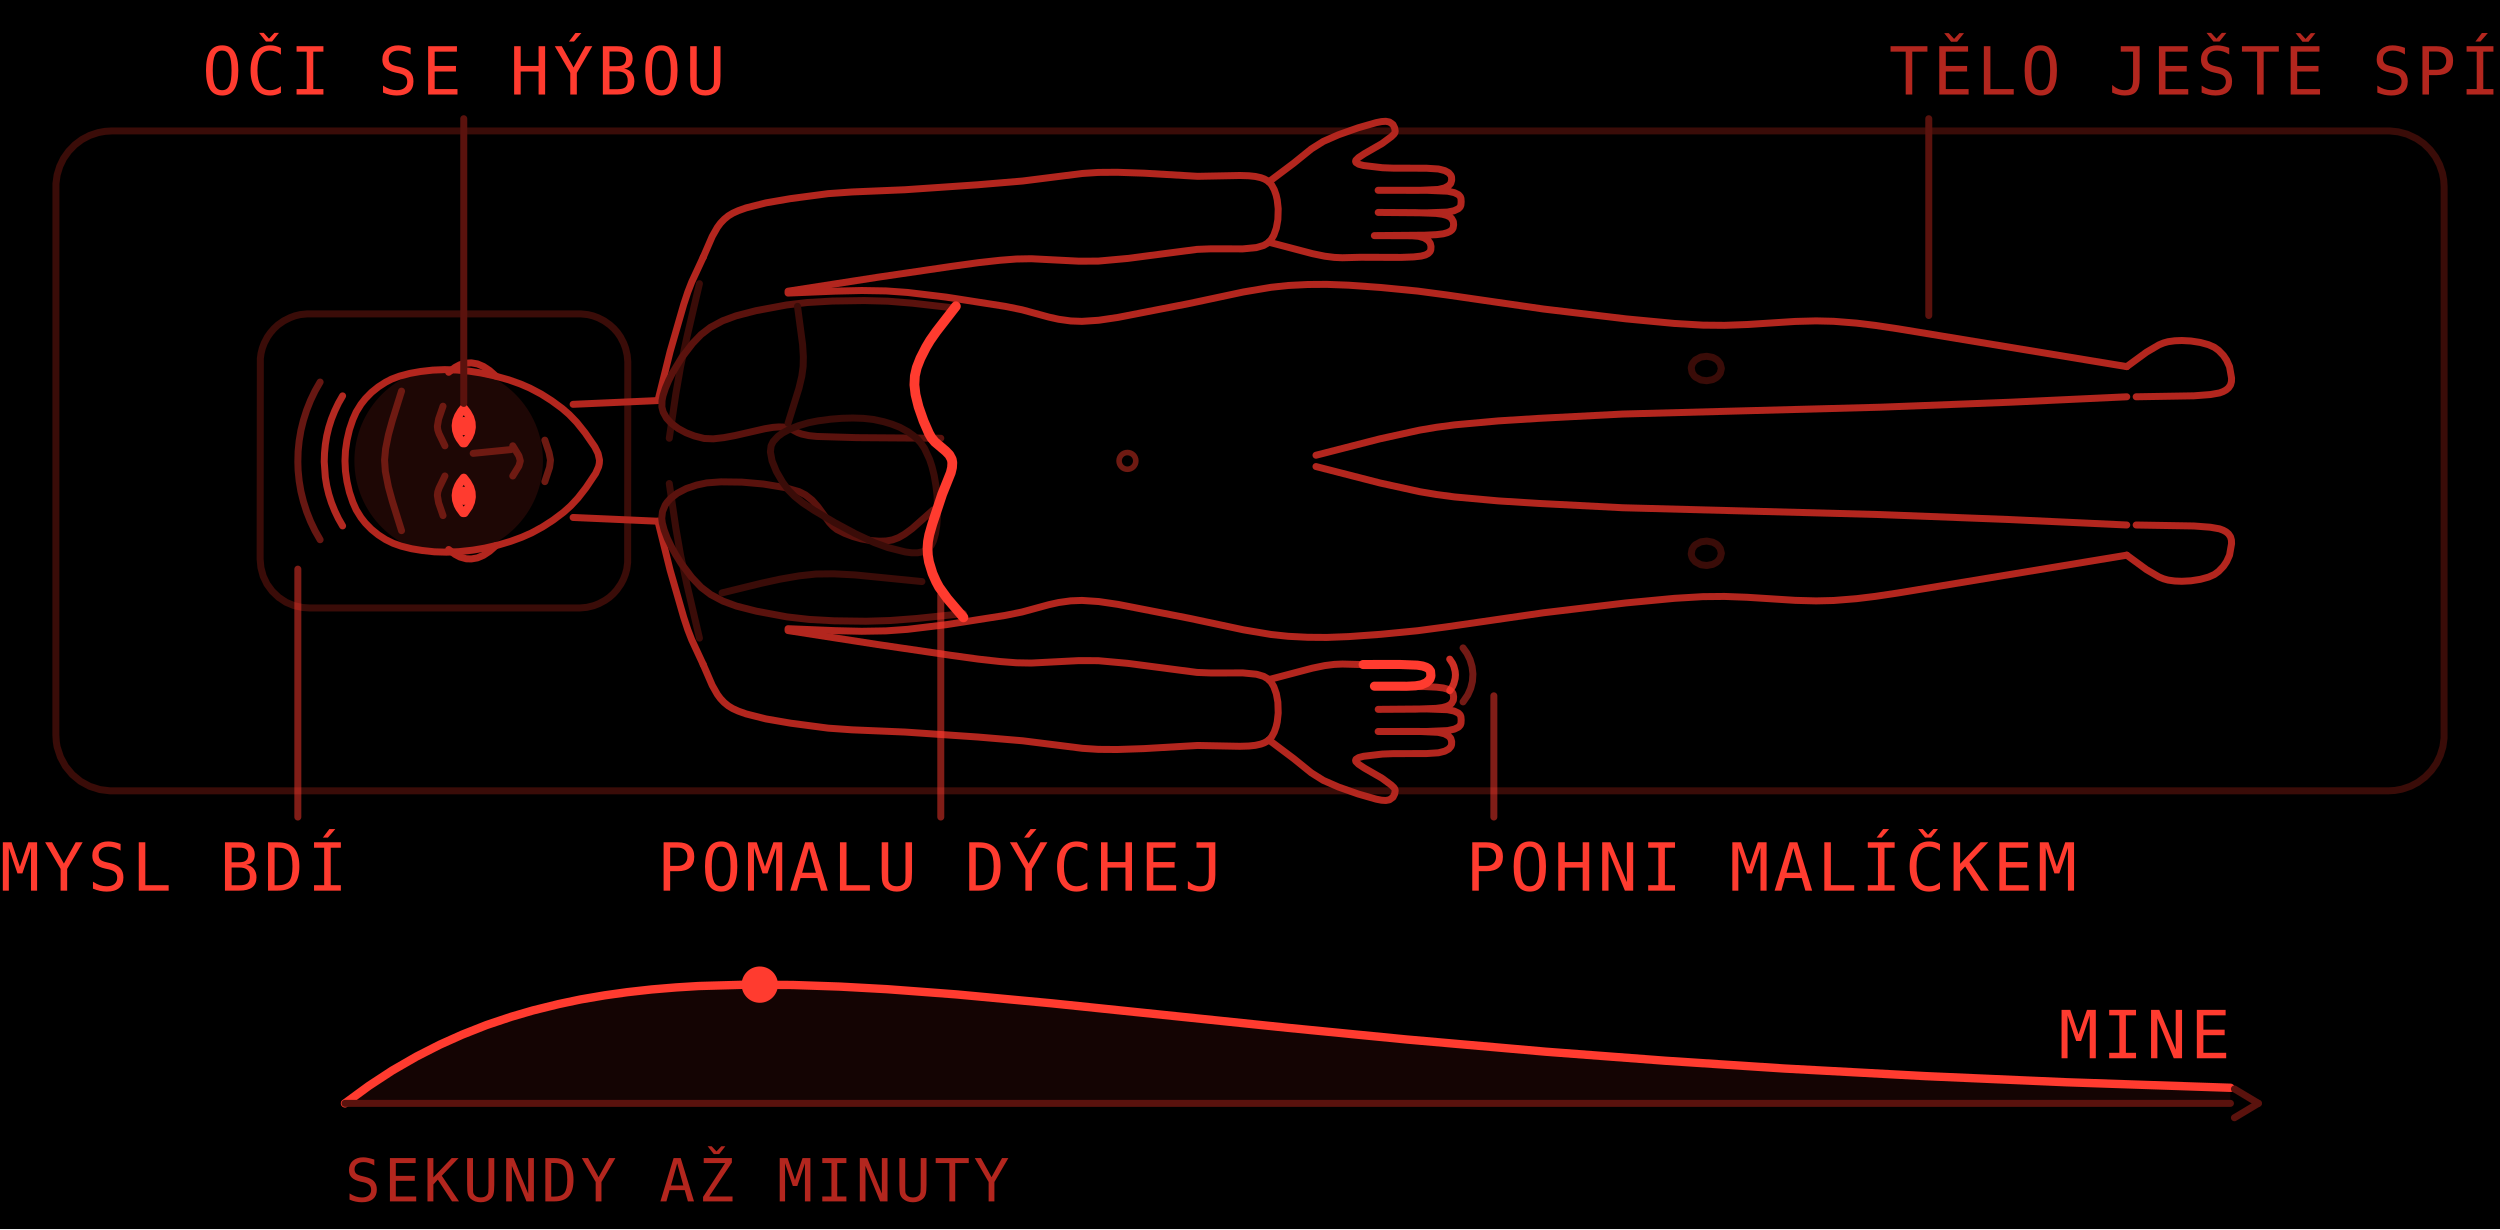
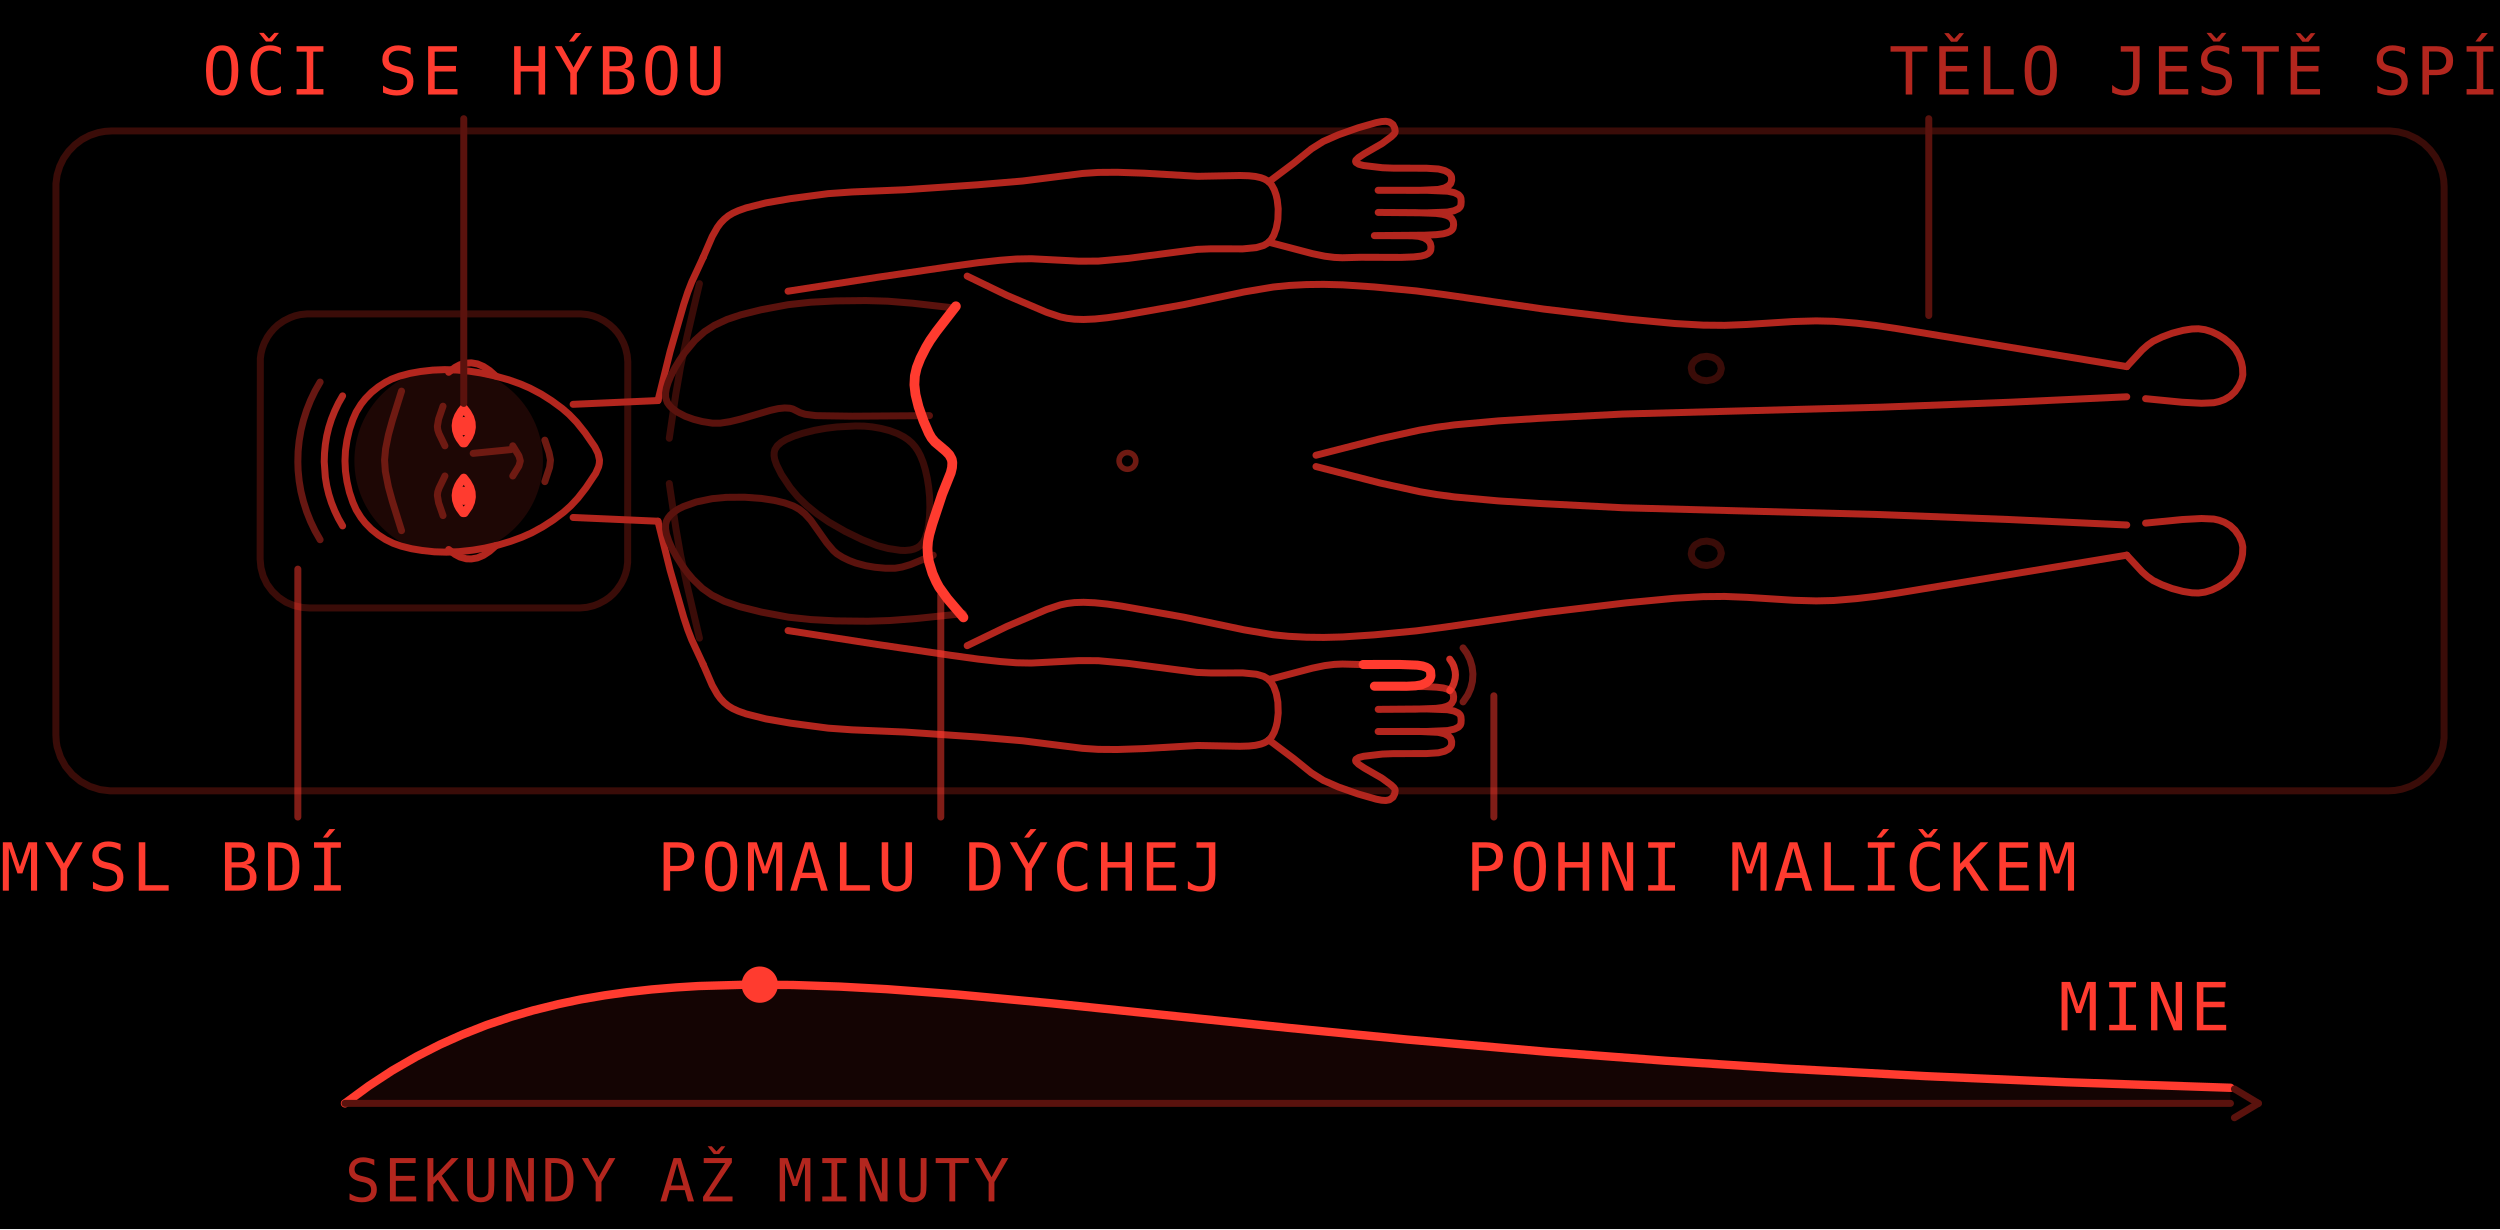
<svg xmlns="http://www.w3.org/2000/svg" width="358" height="176" viewBox="0 0 358 176" font-family="'JetBrains Mono', ui-monospace, monospace">
  <rect width="358" height="176" fill="#000000" />
  <path d="M8 105.25L8.01 26.28L8.18 25.05L8.56 23.81L9.1 22.69L9.83 21.66L10.72 20.74L11.73 19.98L12.83 19.4L14.05 18.99L15.04 18.81L16.01 18.75L342.22 18.75L343.44 18.88L344.69 19.21L346.05 19.85L347.09 20.57L348 21.46L348.76 22.47L349.34 23.58L349.76 24.8L349.94 25.79L350 26.75L349.99 105.72L349.82 106.95L349.44 108.19L348.9 109.31L348.17 110.34L347.28 111.26L346.27 112.02L345.17 112.6L343.95 113.01L342.96 113.19L341.99 113.25L15.78 113.25L14.31 113.07L12.84 112.6L11.52 111.88L10.35 110.91L9.38 109.74L8.66 108.42L8.18 106.95L8.06 106.21L8 105.25Z" fill="none" stroke="#3A0C08" stroke-width="1" stroke-linecap="round" stroke-linejoin="round" />
  <path d="M37.25 80.06L37.28 51.34L37.38 50.6L37.57 49.85L37.84 49.13L38.3 48.25L38.74 47.63L39.24 47.05L39.8 46.53L40.63 45.95L41.52 45.5L42.24 45.23L42.99 45.05L43.97 44.95L83.19 44.95L84.16 45.05L84.91 45.23L85.64 45.5L86.52 45.95L87.35 46.54L87.91 47.05L88.42 47.63L88.85 48.25L89.31 49.14L89.58 49.86L89.81 50.85L89.9 51.82L89.88 80.54L89.75 81.52L89.54 82.27L89.26 82.98L88.91 83.64L88.33 84.47L87.82 85.04L87.25 85.55L86.63 85.98L85.75 86.45L85.03 86.73L84.04 86.97L83.06 87.06L44.32 87.06L43.36 87L42.12 86.73L40.95 86.24L39.9 85.54L38.98 84.66L38.23 83.64L37.69 82.51L37.36 81.27L37.25 80.06Z" fill="none" stroke="#3A0C08" stroke-width="1" stroke-linecap="round" stroke-linejoin="round" />
  <circle cx="64.25" cy="66" r="13.5" fill="#FF3B2F" fill-opacity="0.12" />
  <path d="M49.06 75.31L48.46 74.26L47.93 73.15L47.46 71.98L47.08 70.78L46.79 69.58L46.59 68.36L46.43 66.12L46.47 64.88L46.59 63.64L46.79 62.42L47.08 61.22L47.46 60.02L47.93 58.85L48.46 57.74L49.06 56.69" fill="none" stroke="#FF3B2F" stroke-opacity="0.7" stroke-width="1" stroke-linecap="round" stroke-linejoin="round" />
  <path d="M45.84 77.29L45.11 76.01L44.47 74.67L43.91 73.26L43.45 71.81L43.09 70.36L42.84 68.88L42.69 67.38L42.65 66.13L42.69 64.62L42.84 63.12L43.09 61.64L43.45 60.19L43.91 58.74L44.47 57.33L45.11 55.99L45.84 54.71" fill="none" stroke="#FF3B2F" stroke-opacity="0.4" stroke-width="1" stroke-linecap="round" stroke-linejoin="round" />
  <path d="M49.4 66L49.47 64.54L49.69 63.03L50.04 61.52L50.53 60.07L51.01 58.99L51.69 57.89L52.32 57.09L53.2 56.19L54.18 55.4L55.22 54.73L56.07 54.29L57.22 53.86L58.69 53.47L60.21 53.2L61.96 53L63.68 52.93L65.44 52.99L67.21 53.15L68.94 53.42L70.92 53.85L72.88 54.4L74.51 54.98L75.89 55.58L77.5 56.43L78.98 57.37L80.51 58.49L81.52 59.37L82.58 60.47L83.78 61.97L85.18 64L85.64 64.93L85.85 65.88L85.82 66.36L85.72 66.83L85.3 67.78L83.91 69.85L82.75 71.34L81.71 72.45L80.72 73.34L79.19 74.49L77.72 75.44L76.13 76.31L74.73 76.93L73.12 77.52L71.41 78.03L69.43 78.49L67.71 78.78L65.69 79L63.93 79.07L62.21 79.02L60.46 78.83L58.94 78.58L57.46 78.21L56.3 77.8L55.22 77.27L54.18 76.6L53.2 75.81L52.32 74.91L51.69 74.11L51.01 73.01L50.53 71.93L50.04 70.48L49.69 68.97L49.47 67.46L49.4 66Z" fill="none" stroke="#B3261E" stroke-width="1" stroke-linecap="round" stroke-linejoin="round" />
  <path d="M64.25 53.31L65.16 52.61L65.85 52.24L66.55 52.02L67.49 51.96L68.36 52.11L69.23 52.48L70.11 53.06L71 53.85" fill="none" stroke="#B3261E" stroke-width="1" stroke-linecap="round" stroke-linejoin="round" />
  <path d="M63.71 63.84L62.87 62.1L62.69 61.56L62.63 61.06L62.81 60L63.44 58.17" fill="none" stroke="#6E1A12" stroke-width="1" stroke-linecap="round" stroke-linejoin="round" />
  <path d="M66.41 58.44L66.04 58.9L65.63 59.58L65.37 60.26L65.28 60.95L65.34 61.63L65.57 62.32L65.81 62.77L66.31 63.46L66.51 63.46L67.14 62.54L67.42 61.86L67.54 61.18L67.5 60.49L67.3 59.81L66.93 59.12L66.41 58.44" fill="none" stroke="#FF3B2F" stroke-width="1.2" stroke-linecap="round" stroke-linejoin="round" />
  <circle cx="66.41" cy="61.01" r="1.3" fill="#FF3B2F" />
  <path d="M64.25 78.69L65.16 79.39L65.85 79.76L66.78 80.02L67.49 80.04L68.36 79.89L69.23 79.52L70.11 78.94L71 78.15" fill="none" stroke="#B3261E" stroke-width="1" stroke-linecap="round" stroke-linejoin="round" />
  <path d="M63.71 68.16L62.87 69.9L62.69 70.44L62.63 70.94L62.81 72L63.44 73.83" fill="none" stroke="#6E1A12" stroke-width="1" stroke-linecap="round" stroke-linejoin="round" />
  <path d="M66.41 68.43L65.89 69.11L65.63 69.57L65.37 70.25L65.28 70.94L65.34 71.62L65.57 72.31L65.81 72.76L66.31 73.45L66.51 73.45L67.14 72.53L67.42 71.85L67.54 71.17L67.5 70.48L67.3 69.8L66.93 69.11L66.41 68.43" fill="none" stroke="#FF3B2F" stroke-width="1.2" stroke-linecap="round" stroke-linejoin="round" />
  <circle cx="66.41" cy="71" r="1.3" fill="#FF3B2F" />
  <path d="M57.5 56.01L56.17 60.26L55.62 62.27L55.22 64.26L55.07 65.89L55.18 67.49L55.62 69.73L56.17 71.74L57.5 75.99" fill="none" stroke="#6E1A12" stroke-width="1" stroke-linecap="round" stroke-linejoin="round" />
  <line x1="67.76" y1="64.92" x2="73.16" y2="64.38" fill="none" stroke="#6E1A12" stroke-width="1" stroke-linecap="round" stroke-linejoin="round" />
  <path d="M73.43 63.84L74.31 65.28L74.51 66L74.31 66.72L73.43 68.16" fill="none" stroke="#6E1A12" stroke-width="1" stroke-linecap="round" stroke-linejoin="round" />
  <path d="M78.02 63.03L78.62 64.81L78.83 65.88L78.7 66.92L78.02 68.97" fill="none" stroke="#6E1A12" stroke-width="1" stroke-linecap="round" stroke-linejoin="round" />
  <line x1="82.07" y1="57.9" x2="94.22" y2="57.36" fill="none" stroke="#B3261E" stroke-width="1" stroke-linecap="round" stroke-linejoin="round" />
  <path d="M94.22 57.36L95.96 50.35L97.91 43.59L98.5 41.81L99.06 40.37L100.7 36.84" fill="none" stroke="#B3261E" stroke-width="1" stroke-linecap="round" stroke-linejoin="round" />
  <path d="M95.84 62.76L96.78 56.39L97.46 52.48L98.38 48.22L100.16 40.62" fill="none" stroke="#3A0C08" stroke-width="1" stroke-linecap="round" stroke-linejoin="round" />
-   <path d="M112.85 41.97L119.59 41.69L123.4 41.6L126.89 41.66L129.97 41.88L135.52 42.55L143.93 43.87L146.35 44.36L150.2 45.41L151.6 45.72L153.33 45.96L154.93 46.02L157.34 45.86L160.11 45.45L170.36 43.45L178.06 41.81L182.03 41.14L184.48 40.88L187.27 40.74L189.99 40.72L193.14 40.84L197.75 41.17L202.99 41.68L207.19 42.24L221.01 44.25L232.83 45.66L239.79 46.32L243.85 46.56L246.95 46.59L250.18 46.47L257.07 46.03L260.06 45.95L262.58 46.01L265.85 46.27L268.56 46.6L271.76 47.08L304.55 52.5" fill="none" stroke="#B3261E" stroke-width="1" stroke-linecap="round" stroke-linejoin="round" />
+   <path d="M138.5 39.54L144.2 42.3L149.87 44.72L151.85 45.38L152.81 45.58L153.87 45.71L155.17 45.75L156.79 45.68L158.55 45.5L160.68 45.19L169.48 43.63L178.13 41.81L182.34 41.1L184.54 40.88L187.09 40.75L189.56 40.72L192.27 40.79L196.8 41.09L202.81 41.66L206.99 42.21L221.06 44.26L232.87 45.67L239.83 46.33L243.89 46.56L246.98 46.59L250.21 46.46L256.85 46.04L260.08 45.95L262.6 46.01L265.87 46.28L268.58 46.6L271.78 47.08L304.55 52.5" fill="none" stroke="#B3261E" stroke-width="1" stroke-linecap="round" stroke-linejoin="round" />
  <path d="M188.45 65.19L197.61 62.84L203.31 61.59L205.74 61.18L208.29 60.84L214.58 60.27L220.34 59.91L232.38 59.29L269.31 58.31L288.05 57.59L304.55 56.82" fill="none" stroke="#B3261E" stroke-width="1" stroke-linecap="round" stroke-linejoin="round" />
-   <path d="M304.55 52.5L307.38 50.43L309.17 49.38L309.83 49.11L310.47 48.93L311.43 48.8L312.44 48.76L313.74 48.83L315.09 49.04L316.26 49.36L317.09 49.73L317.71 50.18L318.4 50.9L318.85 51.57L319.27 52.5L319.56 54.15L319.54 54.65L319.41 55.12L319.13 55.54L318.78 55.84L318.36 56.07L317.83 56.27L316.52 56.5L314.17 56.68L305.9 56.82" fill="none" stroke="#B3261E" stroke-width="1" stroke-linecap="round" stroke-linejoin="round" />
+   <path d="M304.55 52.5L306.76 50.11L307.53 49.43L308.34 48.86L309.6 48.26L311.05 47.72L312.6 47.31L313.88 47.11L314.82 47.08L315.76 47.21L316.72 47.51L317.65 47.95L318.54 48.51L319.51 49.33L320.11 50.03L320.61 50.89L320.97 51.85L321.13 52.64L321.17 53.67L321.03 54.36L320.65 55.22L320.06 56.07L319.36 56.73L318.53 57.22L317.77 57.5L317.02 57.67L315.26 57.75L312.48 57.6L307.25 57.09" fill="none" stroke="#B3261E" stroke-width="1" stroke-linecap="round" stroke-linejoin="round" />
  <path d="M100.7 36.84L101.99 33.86L102.72 32.57L103.17 31.96L103.7 31.4L104.3 30.91L104.93 30.53L105.72 30.17L106.84 29.77L109.69 29.05L113.22 28.44L118.59 27.73L122 27.49L129.61 27.17L140.01 26.46L146.45 25.92L155 24.84L157.28 24.69L159.98 24.67L163.85 24.8L171.51 25.25L177.55 25.13L178.84 25.17L179.77 25.27L180.57 25.45L181.05 25.63L181.46 25.86L181.81 26.14L182.1 26.49L182.47 27.16L182.74 27.93L182.9 28.63L183.04 29.9L182.99 31.45L182.77 32.66L182.41 33.67L182.03 34.31L181.56 34.79L180.95 35.15L179.92 35.45L177.98 35.64L173.43 35.63L171.41 35.71L161.47 37.01L157.26 37.39L154.48 37.4L147.67 37.05L145.55 37.09L143.21 37.27L140.13 37.61L136.16 38.16L125.7 39.7L112.85 41.7" fill="none" stroke="#B3261E" stroke-width="1" stroke-linecap="round" stroke-linejoin="round" />
  <path d="M181.7 34.68L187.93 36.32L189.72 36.69L191.08 36.86L192.23 36.91L194.89 36.84L200.62 36.86L202.44 36.79L203.51 36.67L204.12 36.51L204.52 36.3L204.79 36.02L204.89 35.77L204.92 35.3L204.81 34.84L204.51 34.43L203.93 34.06L203.15 33.84L202.19 33.76L196.81 33.74L204.05 33.68L205.71 33.6L206.68 33.48L207.26 33.32L207.66 33.13L207.93 32.91L208.08 32.67L208.16 32.19L208.12 31.73L207.86 31.27L207.58 31.04L207.15 30.84L206.55 30.68L205.64 30.56L202.75 30.45L197.36 30.42L204.28 30.48L207.28 30.37L208.22 30.18L208.84 29.89L209.1 29.62L209.2 29.37L209.24 28.89L209.21 28.42L209.12 28.17L208.86 27.88L208.27 27.59L207.31 27.38L204.32 27.25L197.35 27.25L203.21 27.26L205.95 27.13L206.85 26.92L207.44 26.6L207.74 26.28L207.88 25.8L207.86 25.35L207.77 25.11L207.46 24.74L206.89 24.43L205.99 24.2L204.26 24.09L199.52 24.08L197.97 24.02L195.26 23.7L194.57 23.52L194.18 23.27L194.12 23.11L194.16 22.95L194.55 22.56L195.38 22.01L197.9 20.56L199.24 19.57L199.62 19.2L199.75 18.99L199.79 18.78L199.72 18.33L199.48 17.84L198.97 17.47L198.44 17.37L197.83 17.41L197.07 17.56L194.49 18.3L191.67 19.3L189.5 20.25L187.78 21.33L185.27 23.36L181.7 26.04" fill="none" stroke="#B3261E" stroke-width="1" stroke-linecap="round" stroke-linejoin="round" />
  <path d="M246.5 52.77L246.33 53.46L246 53.89L245.78 54.08L245.26 54.36L244.41 54.52L243.56 54.41L242.78 53.99L242.58 53.79L242.3 53.34L242.18 52.66L242.3 52.2L242.42 51.97L242.78 51.55L243.56 51.13L244.41 51.02L245.26 51.18L245.78 51.46L246 51.65L246.33 52.08L246.5 52.77Z" fill="none" stroke="#3A0C08" stroke-width="1" stroke-linecap="round" stroke-linejoin="round" />
  <line x1="82.07" y1="74.1" x2="94.22" y2="74.64" fill="none" stroke="#B3261E" stroke-width="1" stroke-linecap="round" stroke-linejoin="round" />
  <path d="M94.22 74.64L95.96 81.65L97.91 88.41L98.5 90.19L99.06 91.63L100.7 95.16" fill="none" stroke="#B3261E" stroke-width="1" stroke-linecap="round" stroke-linejoin="round" />
  <path d="M95.84 69.24L96.78 75.61L97.46 79.52L98.38 83.78L100.16 91.38" fill="none" stroke="#3A0C08" stroke-width="1" stroke-linecap="round" stroke-linejoin="round" />
-   <path d="M112.85 90.03L119.59 90.31L123.4 90.4L126.89 90.34L129.97 90.12L135.52 89.45L143.93 88.13L146.35 87.64L150.2 86.59L151.6 86.28L153.33 86.04L154.93 85.98L157.34 86.14L160.11 86.55L170.36 88.55L178.06 90.19L182.03 90.86L184.48 91.12L187.27 91.26L189.99 91.28L193.14 91.16L197.75 90.83L202.99 90.32L207.19 89.76L221.01 87.75L232.83 86.34L239.79 85.68L243.85 85.44L246.95 85.41L250.18 85.53L257.07 85.97L260.06 86.05L262.58 85.99L265.85 85.73L268.56 85.4L271.76 84.92L304.55 79.5" fill="none" stroke="#B3261E" stroke-width="1" stroke-linecap="round" stroke-linejoin="round" />
+   <path d="M138.5 92.46L144.2 89.7L149.87 87.28L151.85 86.62L152.81 86.42L153.87 86.29L155.17 86.25L156.79 86.32L158.55 86.5L160.68 86.81L169.48 88.37L178.13 90.19L182.34 90.9L184.54 91.12L187.09 91.25L189.56 91.28L192.27 91.21L196.8 90.91L202.81 90.34L206.99 89.79L221.06 87.74L232.87 86.33L239.83 85.67L243.89 85.44L246.98 85.41L250.21 85.54L256.85 85.96L260.08 86.05L262.6 85.99L265.87 85.72L268.58 85.4L271.78 84.92L304.55 79.5" fill="none" stroke="#B3261E" stroke-width="1" stroke-linecap="round" stroke-linejoin="round" />
  <path d="M188.45 66.81L197.61 69.16L203.31 70.41L205.74 70.82L208.29 71.16L214.58 71.73L220.34 72.09L232.38 72.71L269.31 73.69L287.81 74.4L304.55 75.18" fill="none" stroke="#B3261E" stroke-width="1" stroke-linecap="round" stroke-linejoin="round" />
-   <path d="M304.55 79.5L307.38 81.57L309.17 82.62L309.83 82.89L310.47 83.07L311.43 83.2L312.44 83.24L313.74 83.17L315.09 82.96L316.26 82.64L317.09 82.27L317.71 81.82L318.4 81.1L318.85 80.43L319.27 79.5L319.56 77.85L319.54 77.35L319.41 76.88L319.13 76.46L318.78 76.16L318.36 75.93L317.83 75.73L316.52 75.5L314.17 75.32L305.9 75.18" fill="none" stroke="#B3261E" stroke-width="1" stroke-linecap="round" stroke-linejoin="round" />
+   <path d="M304.55 79.5L306.76 81.89L307.53 82.57L308.34 83.14L309.6 83.74L311.05 84.28L312.6 84.69L313.88 84.89L314.82 84.92L315.76 84.79L316.72 84.49L317.65 84.05L318.54 83.49L319.51 82.67L320.11 81.97L320.61 81.11L320.97 80.15L321.13 79.36L321.17 78.33L321.03 77.64L320.65 76.78L320.06 75.93L319.36 75.27L318.53 74.78L317.77 74.5L317.02 74.33L315.26 74.25L312.48 74.4L307.25 74.91" fill="none" stroke="#B3261E" stroke-width="1" stroke-linecap="round" stroke-linejoin="round" />
  <path d="M100.7 95.16L101.99 98.14L102.72 99.43L103.17 100.04L103.7 100.6L104.3 101.09L104.93 101.47L105.72 101.83L106.84 102.23L109.69 102.95L113.22 103.56L118.59 104.27L122 104.51L129.61 104.83L140.01 105.54L146.45 106.08L155 107.16L157.28 107.31L159.98 107.33L163.85 107.2L171.51 106.75L177.55 106.87L178.84 106.83L179.77 106.73L180.57 106.55L181.05 106.37L181.46 106.14L181.81 105.86L182.1 105.51L182.47 104.84L182.74 104.07L182.9 103.37L183.04 102.1L182.99 100.55L182.77 99.34L182.41 98.33L182.03 97.69L181.56 97.21L180.95 96.85L179.92 96.55L177.98 96.36L173.43 96.37L171.41 96.29L161.47 94.99L157.26 94.61L154.48 94.6L147.67 94.95L145.55 94.91L143.21 94.73L140.13 94.39L136.16 93.84L125.7 92.3L112.85 90.3" fill="none" stroke="#B3261E" stroke-width="1" stroke-linecap="round" stroke-linejoin="round" />
  <path d="M181.7 97.32L187.93 95.68L189.72 95.31L191.08 95.14L192.23 95.09L194.89 95.16L200.62 95.14L202.44 95.21L203.51 95.33L204.12 95.49L204.52 95.7L204.79 95.98L204.89 96.23L204.92 96.7L204.81 97.16L204.51 97.57L203.93 97.94L203.15 98.16L202.19 98.24L196.81 98.26L204.05 98.32L205.71 98.4L206.68 98.52L207.26 98.68L207.66 98.87L207.93 99.09L208.08 99.33L208.16 99.81L208.12 100.27L207.86 100.73L207.58 100.96L207.15 101.16L206.55 101.32L205.64 101.44L202.75 101.55L197.36 101.58L204.28 101.52L207.28 101.63L208.22 101.82L208.84 102.11L209.1 102.38L209.2 102.63L209.24 103.11L209.21 103.58L209.12 103.83L208.86 104.12L208.27 104.41L207.31 104.62L204.32 104.75L197.35 104.75L203.21 104.74L205.95 104.87L206.85 105.08L207.44 105.4L207.74 105.72L207.88 106.2L207.86 106.65L207.77 106.89L207.46 107.26L206.89 107.57L205.99 107.8L204.26 107.91L199.52 107.92L197.97 107.98L195.26 108.3L194.57 108.48L194.18 108.73L194.12 108.89L194.16 109.05L194.55 109.44L195.38 109.99L197.9 111.44L199.24 112.43L199.62 112.8L199.75 113.01L199.79 113.22L199.72 113.67L199.48 114.16L198.97 114.53L198.44 114.63L197.83 114.59L197.07 114.44L194.49 113.7L191.67 112.7L189.5 111.75L187.78 110.67L185.27 108.64L181.7 105.96" fill="none" stroke="#B3261E" stroke-width="1" stroke-linecap="round" stroke-linejoin="round" />
  <path d="M246.5 79.23L246.33 79.92L246 80.35L245.78 80.54L245.26 80.82L244.41 80.98L243.56 80.87L242.78 80.45L242.42 80.03L242.3 79.8L242.18 79.34L242.3 78.66L242.58 78.21L242.78 78.01L243.56 77.59L244.41 77.48L245.26 77.64L245.78 77.92L246 78.11L246.33 78.54L246.5 79.23Z" fill="none" stroke="#3A0C08" stroke-width="1" stroke-linecap="round" stroke-linejoin="round" />
  <circle cx="161.45" cy="66" r="1.2" fill="none" stroke="#6E1A12" stroke-width="0.8" stroke-linecap="round" stroke-linejoin="round" />
-   <path d="M134.72 62.76L122.67 62.67L116.98 62.5L115.83 62.38L114.78 62.15L114.25 61.95L113.22 61.4L112.79 61.25L112.1 61.15L111.49 61.14L110.69 61.2L109.54 61.39L105.26 62.37L103.65 62.67L102.15 62.84L100.84 62.79L99.43 62.43L98.24 61.97L97.13 61.37L96.12 60.61L95.45 59.88L94.97 59.01L94.78 58.28L94.8 57.37L94.94 56.66L95.29 55.59L95.75 54.49L96.32 53.36L97.64 51.18L99.19 49.16L100.39 47.91L101.73 46.88L103.48 45.94L105.4 45.23L108.26 44.49L112.65 43.67L115.59 43.32L119.19 43.11L123.76 43.04L127.14 43.13L130.69 43.42L136.88 44.13" fill="none" stroke="#5A120D" stroke-width="1" stroke-linecap="round" stroke-linejoin="round" />
-   <path d="M133.64 73.02L130.62 75.7L129.54 76.49L128.67 76.99L127.81 77.31L126.9 77.47L125.91 77.5L124.62 77.4L123.34 77.17L122.11 76.82L120.94 76.37L119.86 75.83L119.29 75.38L118.78 74.84L117.12 72.56L116.29 71.62L115.34 70.87L114.42 70.4L112.34 69.81L109.31 69.31L106.25 69.04L103.23 69L101.21 69.15L99.76 69.46L98.28 69.96L96.99 70.63L96.02 71.38L95.52 71.94L95.25 72.34L94.87 73.26L94.76 74.23L94.84 74.89L95.11 75.9L95.56 77.1L96.1 78.22L96.73 79.37L97.52 80.65L99.05 82.68L100.42 84.12L101.77 85.14L103.53 86.08L105.45 86.79L108.31 87.52L112.7 88.34L115.86 88.7L119.44 88.9L124.03 88.96L127.41 88.86L131.24 88.57L137.96 87.87" fill="none" stroke="#5A120D" stroke-width="1" stroke-linecap="round" stroke-linejoin="round" />
-   <path d="M110.42 63.84L110.72 63.23L111.4 62.49L112.07 62L113.15 61.43L114.32 60.97L115.77 60.54L117.12 60.27L118.92 60.03L120.55 59.9L122.14 59.86L123.66 59.91L125.02 60.06L126.52 60.38L127.72 60.74L128.86 61.19L129.99 61.81L130.81 62.39L131.36 62.88L131.85 63.42L132.38 64.2L133.13 65.81L133.46 66.82L133.77 68.07L134.03 69.57L134.19 70.99L134.26 73.72L134.14 75.28L133.95 76.44L133.67 77.44L133.38 78.05L132.99 78.53L132.6 78.82L132.15 79.01L131.39 79.16L130.56 79.16L129.64 79.04L127.14 78.41L125.2 77.7L122.52 76.45L119.54 74.85L116.58 73.09L114.99 72.04L113.79 71.08L112.92 70.2L112.06 69.04L111.17 67.5L110.56 66L110.32 64.71L110.42 63.84Z" fill="none" stroke="#3A0C08" stroke-width="1" stroke-linecap="round" stroke-linejoin="round" />
-   <path d="M114.2 43.86L114.93 49.32L115.04 51.09L115.01 52.48L114.82 53.87L114.41 55.6L112.85 60.6" fill="none" stroke="#3A0C08" stroke-width="1" stroke-linecap="round" stroke-linejoin="round" />
-   <path d="M103.4 84.9L108.95 83.54L111.69 82.94L114.45 82.46L116.85 82.2L119.39 82.17L122.46 82.33L132.02 83.28" fill="none" stroke="#3A0C08" stroke-width="1" stroke-linecap="round" stroke-linejoin="round" />
+   <path d="M133.1 59.52L122.04 59.6L116.84 59.52L115.28 59.32L114.59 59.1L113.54 58.57L113.12 58.46L112.37 58.42L111.45 58.51L110.33 58.76L106.14 59.99L104.58 60.37L103.12 60.6L102.04 60.6L100.58 60.37L99.34 60.05L98.14 59.62L97 59.02L96.22 58.44L95.87 58.07L95.57 57.65L95.32 56.96L95.3 56.3L95.43 55.56L95.68 54.75L96.04 53.88L96.61 52.74L97.29 51.61L98.03 50.53L99.5 48.75L100.88 47.5L102.31 46.58L104.14 45.73L106.09 45.08L108.98 44.36L112.86 43.63L116.07 43.28L119.69 43.09L123.99 43.04L127.13 43.13L130.68 43.42L136.88 44.13" fill="none" stroke="#5A120D" stroke-width="1" stroke-linecap="round" stroke-linejoin="round" />
+   <path d="M133.64 79.5L130.4 80.84L129.18 81.2L128.19 81.37L126.77 81.37L125.28 81.23L123.98 81.01L122.53 80.62L121.59 80.26L120.68 79.82L119.86 79.31L119.34 78.85L118.38 77.72L116.1 74.5L115.25 73.57L114.47 72.94L113.61 72.46L112.35 72.01L110.9 71.66L109.07 71.38L106.61 71.2L103.99 71.22L101.98 71.41L99.72 71.88L97.86 72.54L97.17 72.88L96.53 73.3L96 73.76L95.67 74.18L95.44 74.62L95.31 75.1L95.31 75.75L95.44 76.5L95.78 77.52L96.28 78.63L96.91 79.78L97.61 80.88L98.38 81.94L99.21 82.93L100.57 84.25L101.93 85.21L103.72 86.1L105.92 86.87L109.04 87.65L112.92 88.38L116.1 88.72L119.68 88.91L124.27 88.96L127.4 88.86L131.24 88.57L137.96 87.87" fill="none" stroke="#5A120D" stroke-width="1" stroke-linecap="round" stroke-linejoin="round" />
+   <path d="M110.96 64.38L111.31 63.83L111.86 63.35L112.58 62.92L113.76 62.42L114.96 62.04L116.64 61.62L118.27 61.33L119.84 61.14L122.51 61L123.77 61.02L124.9 61.13L126.16 61.35L127.37 61.66L128.51 62.08L129.42 62.55L130.04 62.97L130.6 63.46L131.07 64.01L131.46 64.59L131.8 65.24L132.19 66.2L132.5 67.23L132.78 68.48L132.98 69.73L133.12 71.14L133.16 72.61L133.11 73.9L133.01 74.94L132.81 76.07L132.5 77.04L132.2 77.63L131.77 78.14L131.36 78.42L130.91 78.62L130.41 78.75L129.62 78.83L128.93 78.81L127.17 78.54L125.59 78.12L123.44 77.27L121.03 76.1L118.7 74.76L117.05 73.62L115.53 72.38L114.23 71.12L113.15 69.82L111.9 67.95L111.2 66.55L110.93 65.76L110.85 65.26L110.86 64.8L110.96 64.38Z" fill="none" stroke="#3A0C08" stroke-width="1" stroke-linecap="round" stroke-linejoin="round" />
  <path d="M136.88 43.86L134.08 47.48L133.19 48.75L132.61 49.72L131.8 51.31L131.28 52.64L131.01 53.82L130.94 55.11L131.1 56.49L131.54 58.26L132.25 60.29L133.02 62.05L133.39 62.7L133.88 63.29L135.42 64.59L135.95 65.14L136.29 65.78L136.37 66.25L136.33 66.95L136.15 67.7L134.92 70.77L133.5 75.06L133.07 76.57L132.89 77.53L132.82 78.48L132.87 79.5L133.03 80.47L133.53 82.11L134.04 83.26L134.48 84.08L135.67 85.73L137.96 88.41" fill="none" stroke="#FF3B2F" stroke-width="1.4" stroke-linecap="round" stroke-linejoin="round" />
  <path d="M195.2 95.16L200.42 95.15L202.95 95.25L203.72 95.37L204.25 95.55L204.6 95.76L204.85 96.11L204.91 96.81L204.75 97.28L204.27 97.76L203.54 98.07L202.71 98.21L201.47 98.27L196.82 98.26" fill="none" stroke="#FF3B2F" stroke-width="1.3" stroke-linecap="round" stroke-linejoin="round" />
  <path d="M207.6 94.39L207.99 94.97L208.19 95.41L208.38 96.14L208.42 96.64L208.38 97.15L208.19 97.88L207.99 98.32L207.6 98.9" fill="none" stroke="#FF3B2F" stroke-opacity="0.8" stroke-width="1" stroke-linecap="round" stroke-linejoin="round" />
  <path d="M209.51 92.78L210.07 93.56L210.51 94.47L210.8 95.46L210.92 96.51L210.85 97.57L210.6 98.58L210.19 99.51L209.51 100.51" fill="none" stroke="#FF3B2F" stroke-opacity="0.45" stroke-width="1" stroke-linecap="round" stroke-linejoin="round" />
  <text x="66.41" y="13.54" text-anchor="middle" font-size="9.5" font-weight="500" letter-spacing="0.57" fill="#FF3B2F">OČI SE HÝBOU</text>
  <line x1="66.41" y1="17" x2="66.41" y2="57.77" fill="none" stroke="#5A120D" stroke-width="1" stroke-linecap="round" stroke-linejoin="round" />
  <text x="358" y="13.54" text-anchor="end" font-size="9.5" font-weight="500" letter-spacing="0.57" fill="#B3261E">TĚLO JEŠTĚ SPÍ</text>
  <line x1="276.2" y1="17" x2="276.2" y2="45.18" fill="none" stroke="#5A120D" stroke-width="1" stroke-linecap="round" stroke-linejoin="round" />
  <text x="0" y="127.54" text-anchor="start" font-size="9.5" font-weight="500" letter-spacing="0.57" fill="#FF3B2F">MYSL BDÍ</text>
  <line x1="42.65" y1="117" x2="42.65" y2="81.5" fill="none" stroke="#FF3B2F" stroke-opacity="0.5" stroke-width="1" stroke-linecap="round" stroke-linejoin="round" />
  <text x="134.72" y="127.54" text-anchor="middle" font-size="9.5" font-weight="500" letter-spacing="0.57" fill="#FF3B2F">POMALU DÝCHEJ</text>
  <line x1="134.72" y1="117" x2="134.72" y2="85.2" fill="none" stroke="#FF3B2F" stroke-opacity="0.5" stroke-width="1" stroke-linecap="round" stroke-linejoin="round" />
  <text x="209.92" y="127.54" text-anchor="start" font-size="9.5" font-weight="500" letter-spacing="0.57" fill="#FF3B2F">POHNI MALÍČKEM</text>
  <path d="M213.92 117L213.92 99.64" fill="none" stroke="#FF3B2F" stroke-opacity="0.5" stroke-width="1" stroke-linecap="round" stroke-linejoin="round" />
  <path d="M49.4 158L52.83 155.49L56.17 153.3L59.64 151.3L62.98 149.6L66.17 148.16L69.66 146.79L73.21 145.6L76.33 144.69L79.97 143.79L83.16 143.12L86.6 142.53L89.82 142.08L93.3 141.69L96.79 141.4L100.03 141.2L106.78 141.01L113.53 141.05L120.27 141.28L127.01 141.65L136.98 142.4L150.67 143.68L184.48 147.19L201.4 148.85L221.32 150.6L238.52 151.9L255.48 153.01L275.7 154.1L295.68 154.97L319.4 155.78L319.37 158L49.4 158Z" fill="#FF3B2F" fill-opacity="0.08" />
  <path d="M49.4 158L52.83 155.49L56.17 153.3L59.64 151.3L62.98 149.6L66.17 148.17L69.66 146.79L73.21 145.6L76.33 144.69L79.97 143.79L83.15 143.12L86.6 142.53L89.82 142.08L93.3 141.69L96.79 141.4L100.03 141.2L106.77 141.01L113.52 141.05L120.27 141.28L127.01 141.65L136.98 142.4L150.67 143.68L184.48 147.19L201.39 148.85L221.31 150.6L238.51 151.9L255.47 153.01L275.69 154.1L295.92 154.98L319.4 155.77" fill="none" stroke="#FF3B2F" stroke-width="1.2" stroke-linecap="round" stroke-linejoin="round" />
  <line x1="49.4" y1="158" x2="319.4" y2="158" fill="none" stroke="#5A120D" stroke-width="1" stroke-linecap="round" stroke-linejoin="round" />
  <line x1="323.4" y1="158" x2="319.97" y2="160.06" fill="none" stroke="#5A120D" stroke-width="1" stroke-linecap="round" stroke-linejoin="round" />
  <line x1="323.4" y1="158" x2="319.97" y2="155.94" fill="none" stroke="#5A120D" stroke-width="1" stroke-linecap="round" stroke-linejoin="round" />
  <circle cx="108.8" cy="141" r="2.6" fill="#FF3B2F" />
  <text x="49.4" y="172.04" text-anchor="start" font-size="8.5" font-weight="500" letter-spacing="0.51" fill="#B3261E">SEKUNDY AŽ MINUTY</text>
-   <text x="319.4" y="151.54" text-anchor="end" font-size="9.5" font-weight="500" letter-spacing="0.57" fill="#FF3B2F">MINE</text>
+   <text x="319.4" y="147.54" text-anchor="end" font-size="9.5" font-weight="500" letter-spacing="0.57" fill="#FF3B2F">MINE</text>
</svg>
